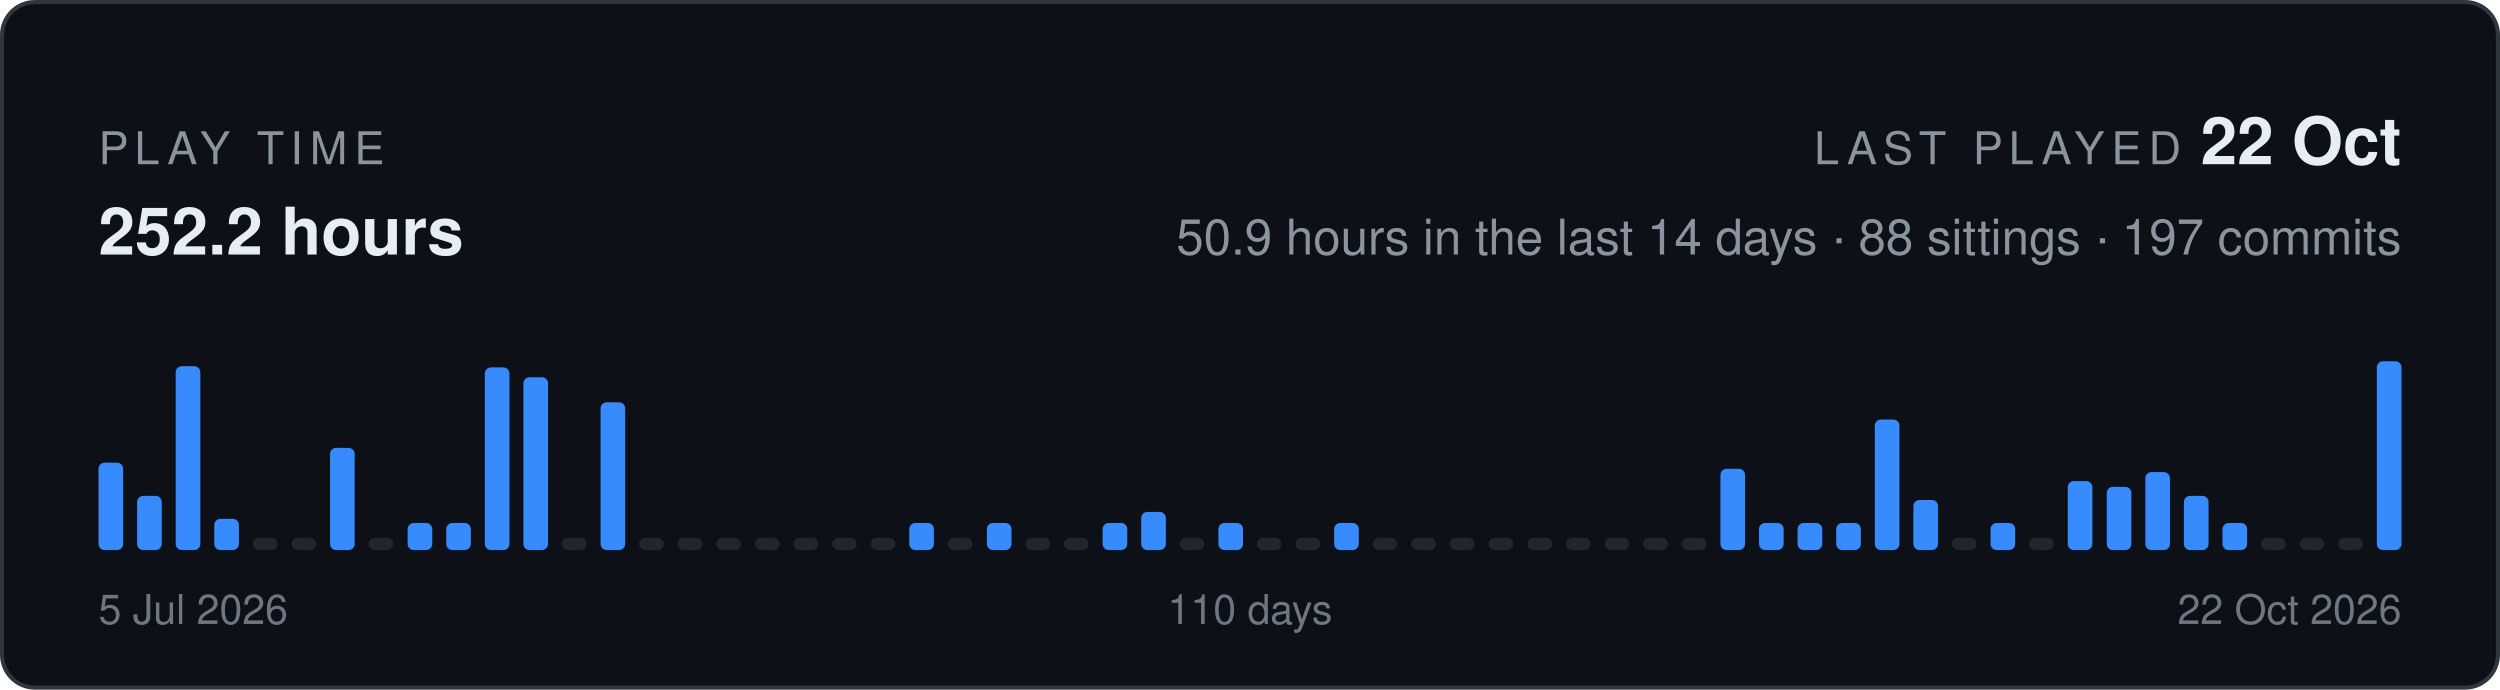
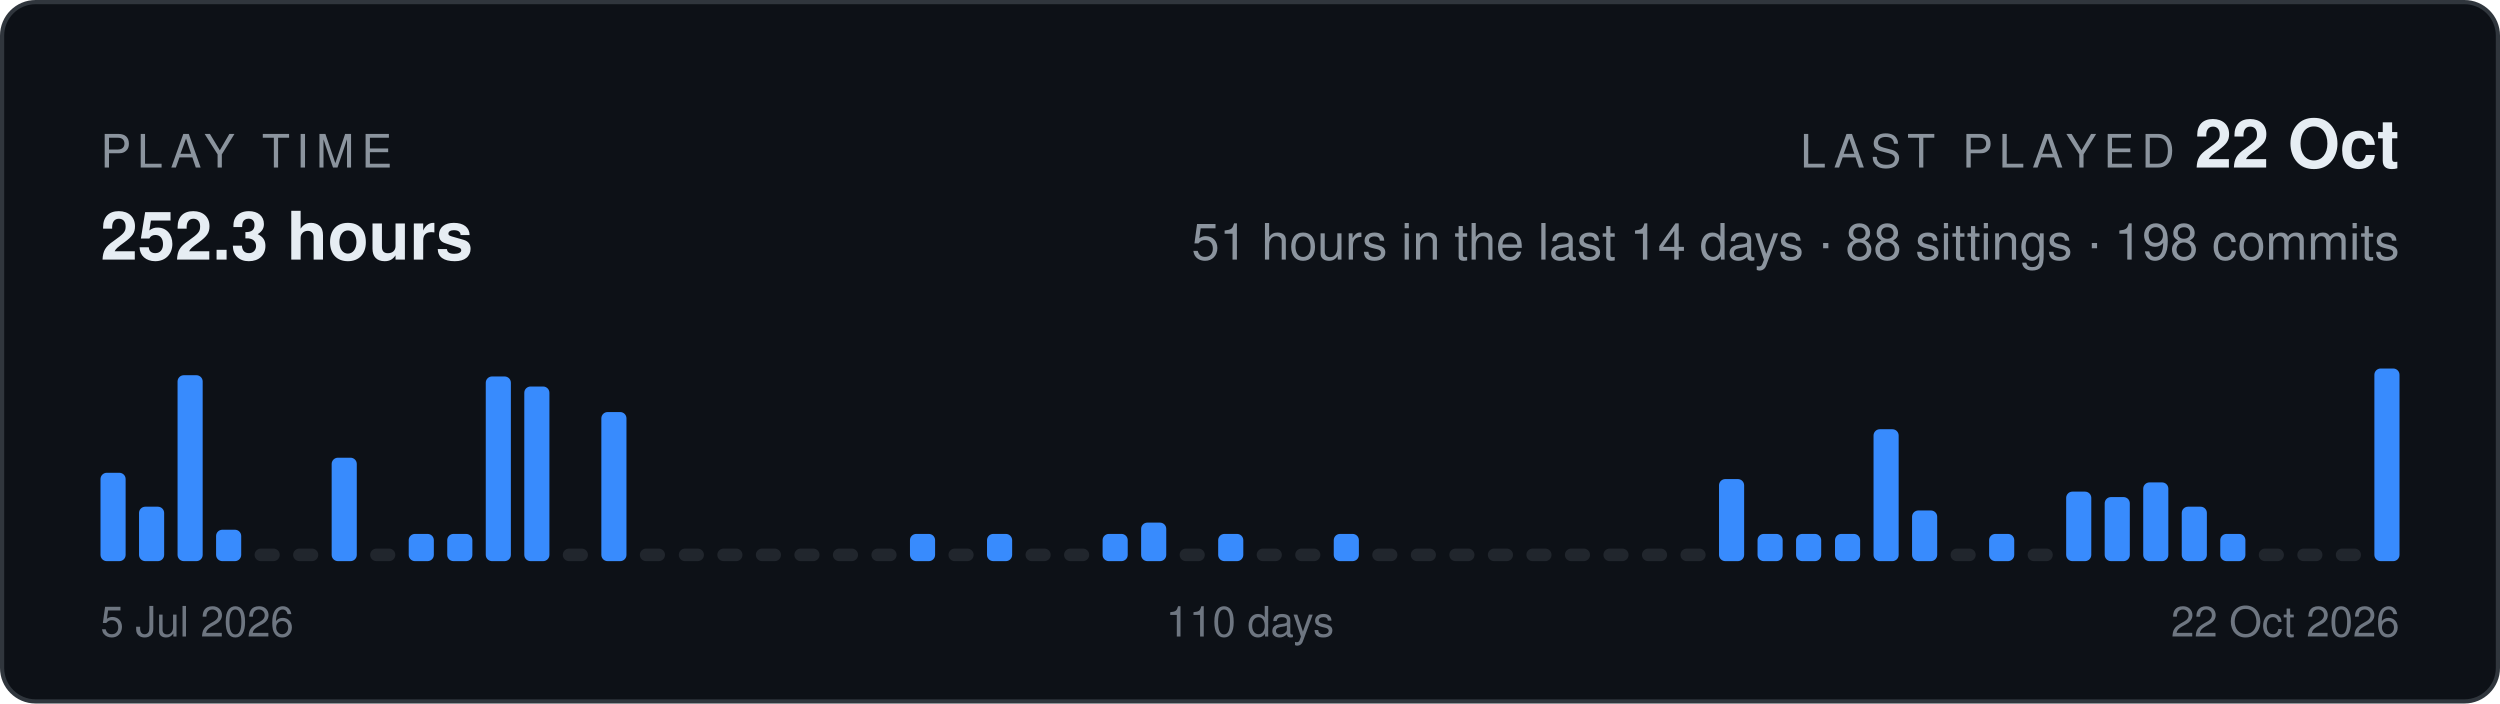
- <svg xmlns="http://www.w3.org/2000/svg" width="609" height="168" viewBox="0 0 609 168" role="img" aria-label="Play time: 252.2 hours over 197 commits, last played 22 Oct">
+ <svg xmlns="http://www.w3.org/2000/svg" width="597" height="168" viewBox="0 0 597 168" role="img" aria-label="Play time: 252.3 hours over 198 commits, last played 22 Oct">
  <style>
    .card { fill: #0d1117; stroke: #30363d }
    text { font-family: -apple-system, BlinkMacSystemFont, "Segoe UI", Helvetica, Arial, sans-serif }
    .label { font-size: 11px; letter-spacing: 1.7px; fill: #8b949e }
    .stat { font-size: 16px; font-weight: 600; letter-spacing: normal; fill: #e6edf3 }
    .note { font-size: 12px; fill: #8b949e }
    .axis { font-size: 10px; fill: #6e7681 }
    .bar { fill: #388bfd }
    .bar-quiet { fill: #21262d }
  </style>
-   <rect class="card" x="0.5" y="0.5" width="608" height="167" rx="8" />
+   <rect class="card" x="0.5" y="0.5" width="596" height="167" rx="8" />
  <text class="label" x="24" y="40">PLAY TIME</text>
-   <text class="stat" x="24" y="62">252.2 hours</text>
-   <text class="label" x="585" y="40" text-anchor="end">LAST PLAYED <tspan class="stat">22 Oct</tspan>
+   <text class="stat" x="24" y="62">252.3 hours</text>
+   <text class="label" x="573" y="40" text-anchor="end">LAST PLAYED <tspan class="stat">22 Oct</tspan>
  </text>
-   <text class="note" x="585" y="62" text-anchor="end">50.9 hours in the last 14 days   ·   88 sittings   ·   197 commits</text>
-   <rect class="bar" x="24.0" y="112.7" width="6" height="21.3" rx="1.5" />
-   <rect class="bar" x="33.4" y="120.8" width="6" height="13.2" rx="1.5" />
-   <rect class="bar" x="42.8" y="89.2" width="6" height="44.8" rx="1.5" />
-   <rect class="bar" x="52.2" y="126.4" width="6" height="7.6" rx="1.5" />
-   <rect class="bar-quiet" x="61.6" y="131.0" width="6" height="3.0" rx="1.5" />
-   <rect class="bar-quiet" x="71.0" y="131.0" width="6" height="3.0" rx="1.5" />
-   <rect class="bar" x="80.4" y="109.1" width="6" height="24.9" rx="1.5" />
-   <rect class="bar-quiet" x="89.8" y="131.0" width="6" height="3.0" rx="1.5" />
-   <rect class="bar" x="99.3" y="127.4" width="6" height="6.6" rx="1.5" />
-   <rect class="bar" x="108.7" y="127.4" width="6" height="6.6" rx="1.5" />
-   <rect class="bar" x="118.1" y="89.5" width="6" height="44.5" rx="1.5" />
-   <rect class="bar" x="127.5" y="91.9" width="6" height="42.1" rx="1.5" />
-   <rect class="bar-quiet" x="136.9" y="131.0" width="6" height="3.0" rx="1.5" />
-   <rect class="bar" x="146.3" y="98.0" width="6" height="36.0" rx="1.5" />
-   <rect class="bar-quiet" x="155.7" y="131.0" width="6" height="3.0" rx="1.5" />
-   <rect class="bar-quiet" x="165.1" y="131.0" width="6" height="3.0" rx="1.5" />
-   <rect class="bar-quiet" x="174.5" y="131.0" width="6" height="3.0" rx="1.5" />
-   <rect class="bar-quiet" x="183.9" y="131.0" width="6" height="3.0" rx="1.5" />
-   <rect class="bar-quiet" x="193.3" y="131.0" width="6" height="3.0" rx="1.5" />
-   <rect class="bar-quiet" x="202.7" y="131.0" width="6" height="3.0" rx="1.5" />
-   <rect class="bar-quiet" x="212.1" y="131.0" width="6" height="3.0" rx="1.5" />
-   <rect class="bar" x="221.5" y="127.4" width="6" height="6.6" rx="1.5" />
-   <rect class="bar-quiet" x="230.9" y="131.0" width="6" height="3.0" rx="1.5" />
-   <rect class="bar" x="240.4" y="127.4" width="6" height="6.6" rx="1.5" />
-   <rect class="bar-quiet" x="249.8" y="131.0" width="6" height="3.0" rx="1.5" />
-   <rect class="bar-quiet" x="259.2" y="131.0" width="6" height="3.0" rx="1.5" />
-   <rect class="bar" x="268.6" y="127.4" width="6" height="6.6" rx="1.5" />
-   <rect class="bar" x="278.0" y="124.7" width="6" height="9.3" rx="1.5" />
-   <rect class="bar-quiet" x="287.4" y="131.0" width="6" height="3.0" rx="1.5" />
-   <rect class="bar" x="296.8" y="127.4" width="6" height="6.6" rx="1.5" />
-   <rect class="bar-quiet" x="306.2" y="131.0" width="6" height="3.0" rx="1.5" />
-   <rect class="bar-quiet" x="315.6" y="131.0" width="6" height="3.0" rx="1.5" />
-   <rect class="bar" x="325.0" y="127.4" width="6" height="6.6" rx="1.5" />
-   <rect class="bar-quiet" x="334.4" y="131.0" width="6" height="3.0" rx="1.5" />
-   <rect class="bar-quiet" x="343.8" y="131.0" width="6" height="3.0" rx="1.5" />
-   <rect class="bar-quiet" x="353.2" y="131.0" width="6" height="3.0" rx="1.5" />
-   <rect class="bar-quiet" x="362.6" y="131.0" width="6" height="3.0" rx="1.5" />
-   <rect class="bar-quiet" x="372.1" y="131.0" width="6" height="3.0" rx="1.5" />
-   <rect class="bar-quiet" x="381.5" y="131.0" width="6" height="3.0" rx="1.5" />
-   <rect class="bar-quiet" x="390.9" y="131.0" width="6" height="3.0" rx="1.5" />
-   <rect class="bar-quiet" x="400.3" y="131.0" width="6" height="3.0" rx="1.5" />
-   <rect class="bar-quiet" x="409.7" y="131.0" width="6" height="3.0" rx="1.5" />
-   <rect class="bar" x="419.1" y="114.2" width="6" height="19.8" rx="1.5" />
-   <rect class="bar" x="428.5" y="127.4" width="6" height="6.6" rx="1.5" />
-   <rect class="bar" x="437.9" y="127.4" width="6" height="6.6" rx="1.5" />
-   <rect class="bar" x="447.3" y="127.4" width="6" height="6.6" rx="1.5" />
-   <rect class="bar" x="456.7" y="102.2" width="6" height="31.8" rx="1.5" />
-   <rect class="bar" x="466.1" y="121.8" width="6" height="12.2" rx="1.5" />
-   <rect class="bar-quiet" x="475.5" y="131.0" width="6" height="3.0" rx="1.5" />
-   <rect class="bar" x="484.9" y="127.4" width="6" height="6.6" rx="1.5" />
-   <rect class="bar-quiet" x="494.3" y="131.0" width="6" height="3.0" rx="1.5" />
-   <rect class="bar" x="503.7" y="117.2" width="6" height="16.8" rx="1.5" />
-   <rect class="bar" x="513.2" y="118.6" width="6" height="15.4" rx="1.5" />
-   <rect class="bar" x="522.6" y="115.0" width="6" height="19.0" rx="1.5" />
-   <rect class="bar" x="532.0" y="120.8" width="6" height="13.2" rx="1.5" />
-   <rect class="bar" x="541.4" y="127.4" width="6" height="6.6" rx="1.5" />
-   <rect class="bar-quiet" x="550.8" y="131.0" width="6" height="3.0" rx="1.5" />
-   <rect class="bar-quiet" x="560.2" y="131.0" width="6" height="3.0" rx="1.5" />
-   <rect class="bar-quiet" x="569.6" y="131.0" width="6" height="3.0" rx="1.5" />
-   <rect class="bar" x="579.0" y="88.0" width="6" height="46.0" rx="1.5" />
+   <text class="note" x="573" y="62" text-anchor="end">51 hours in the last 14 days   ·   88 sittings   ·   198 commits</text>
+   <rect class="bar" x="24.0" y="112.9" width="6" height="21.1" rx="1.5" />
+   <rect class="bar" x="33.2" y="121.0" width="6" height="13.0" rx="1.5" />
+   <rect class="bar" x="42.4" y="89.6" width="6" height="44.4" rx="1.5" />
+   <rect class="bar" x="51.6" y="126.5" width="6" height="7.5" rx="1.5" />
+   <rect class="bar-quiet" x="60.8" y="131.0" width="6" height="3.0" rx="1.5" />
+   <rect class="bar-quiet" x="70.0" y="131.0" width="6" height="3.0" rx="1.5" />
+   <rect class="bar" x="79.2" y="109.3" width="6" height="24.7" rx="1.5" />
+   <rect class="bar-quiet" x="88.4" y="131.0" width="6" height="3.0" rx="1.5" />
+   <rect class="bar" x="97.6" y="127.5" width="6" height="6.5" rx="1.5" />
+   <rect class="bar" x="106.8" y="127.5" width="6" height="6.5" rx="1.5" />
+   <rect class="bar" x="116.0" y="89.9" width="6" height="44.1" rx="1.5" />
+   <rect class="bar" x="125.2" y="92.3" width="6" height="41.7" rx="1.5" />
+   <rect class="bar-quiet" x="134.4" y="131.0" width="6" height="3.0" rx="1.5" />
+   <rect class="bar" x="143.6" y="98.4" width="6" height="35.6" rx="1.5" />
+   <rect class="bar-quiet" x="152.8" y="131.0" width="6" height="3.0" rx="1.5" />
+   <rect class="bar-quiet" x="162.1" y="131.0" width="6" height="3.0" rx="1.5" />
+   <rect class="bar-quiet" x="171.3" y="131.0" width="6" height="3.0" rx="1.5" />
+   <rect class="bar-quiet" x="180.5" y="131.0" width="6" height="3.0" rx="1.5" />
+   <rect class="bar-quiet" x="189.7" y="131.0" width="6" height="3.0" rx="1.5" />
+   <rect class="bar-quiet" x="198.9" y="131.0" width="6" height="3.0" rx="1.5" />
+   <rect class="bar-quiet" x="208.1" y="131.0" width="6" height="3.0" rx="1.5" />
+   <rect class="bar" x="217.3" y="127.5" width="6" height="6.5" rx="1.5" />
+   <rect class="bar-quiet" x="226.5" y="131.0" width="6" height="3.0" rx="1.5" />
+   <rect class="bar" x="235.7" y="127.5" width="6" height="6.5" rx="1.5" />
+   <rect class="bar-quiet" x="244.9" y="131.0" width="6" height="3.0" rx="1.5" />
+   <rect class="bar-quiet" x="254.1" y="131.0" width="6" height="3.0" rx="1.5" />
+   <rect class="bar" x="263.3" y="127.5" width="6" height="6.5" rx="1.5" />
+   <rect class="bar" x="272.5" y="124.8" width="6" height="9.2" rx="1.5" />
+   <rect class="bar-quiet" x="281.7" y="131.0" width="6" height="3.0" rx="1.5" />
+   <rect class="bar" x="290.9" y="127.5" width="6" height="6.5" rx="1.5" />
+   <rect class="bar-quiet" x="300.1" y="131.0" width="6" height="3.0" rx="1.5" />
+   <rect class="bar-quiet" x="309.3" y="131.0" width="6" height="3.0" rx="1.5" />
+   <rect class="bar" x="318.5" y="127.5" width="6" height="6.5" rx="1.5" />
+   <rect class="bar-quiet" x="327.7" y="131.0" width="6" height="3.0" rx="1.5" />
+   <rect class="bar-quiet" x="336.9" y="131.0" width="6" height="3.0" rx="1.5" />
+   <rect class="bar-quiet" x="346.1" y="131.0" width="6" height="3.0" rx="1.5" />
+   <rect class="bar-quiet" x="355.3" y="131.0" width="6" height="3.0" rx="1.5" />
+   <rect class="bar-quiet" x="364.5" y="131.0" width="6" height="3.0" rx="1.5" />
+   <rect class="bar-quiet" x="373.7" y="131.0" width="6" height="3.0" rx="1.5" />
+   <rect class="bar-quiet" x="382.9" y="131.0" width="6" height="3.0" rx="1.5" />
+   <rect class="bar-quiet" x="392.1" y="131.0" width="6" height="3.0" rx="1.5" />
+   <rect class="bar-quiet" x="401.3" y="131.0" width="6" height="3.0" rx="1.5" />
+   <rect class="bar" x="410.5" y="114.4" width="6" height="19.6" rx="1.5" />
+   <rect class="bar" x="419.7" y="127.5" width="6" height="6.5" rx="1.5" />
+   <rect class="bar" x="428.9" y="127.5" width="6" height="6.5" rx="1.5" />
+   <rect class="bar" x="438.2" y="127.5" width="6" height="6.5" rx="1.5" />
+   <rect class="bar" x="447.4" y="102.5" width="6" height="31.5" rx="1.5" />
+   <rect class="bar" x="456.6" y="121.9" width="6" height="12.1" rx="1.5" />
+   <rect class="bar-quiet" x="465.8" y="131.0" width="6" height="3.0" rx="1.5" />
+   <rect class="bar" x="475.0" y="127.5" width="6" height="6.5" rx="1.5" />
+   <rect class="bar-quiet" x="484.2" y="131.0" width="6" height="3.0" rx="1.5" />
+   <rect class="bar" x="493.4" y="117.4" width="6" height="16.6" rx="1.5" />
+   <rect class="bar" x="502.6" y="118.7" width="6" height="15.3" rx="1.5" />
+   <rect class="bar" x="511.8" y="115.2" width="6" height="18.8" rx="1.5" />
+   <rect class="bar" x="521.0" y="121.0" width="6" height="13.0" rx="1.5" />
+   <rect class="bar" x="530.2" y="127.5" width="6" height="6.5" rx="1.5" />
+   <rect class="bar-quiet" x="539.4" y="131.0" width="6" height="3.0" rx="1.5" />
+   <rect class="bar-quiet" x="548.6" y="131.0" width="6" height="3.0" rx="1.5" />
+   <rect class="bar-quiet" x="557.8" y="131.0" width="6" height="3.0" rx="1.5" />
+   <rect class="bar" x="567.0" y="88.0" width="6" height="46.0" rx="1.5" />
  <text class="axis" x="24" y="152">5 Jul 2026</text>
-   <text class="axis" x="304.5" y="152" text-anchor="middle">110 days</text>
-   <text class="axis" x="585" y="152" text-anchor="end">22 Oct 2026</text>
+   <text class="axis" x="298.5" y="152" text-anchor="middle">110 days</text>
+   <text class="axis" x="573" y="152" text-anchor="end">22 Oct 2026</text>
</svg>
